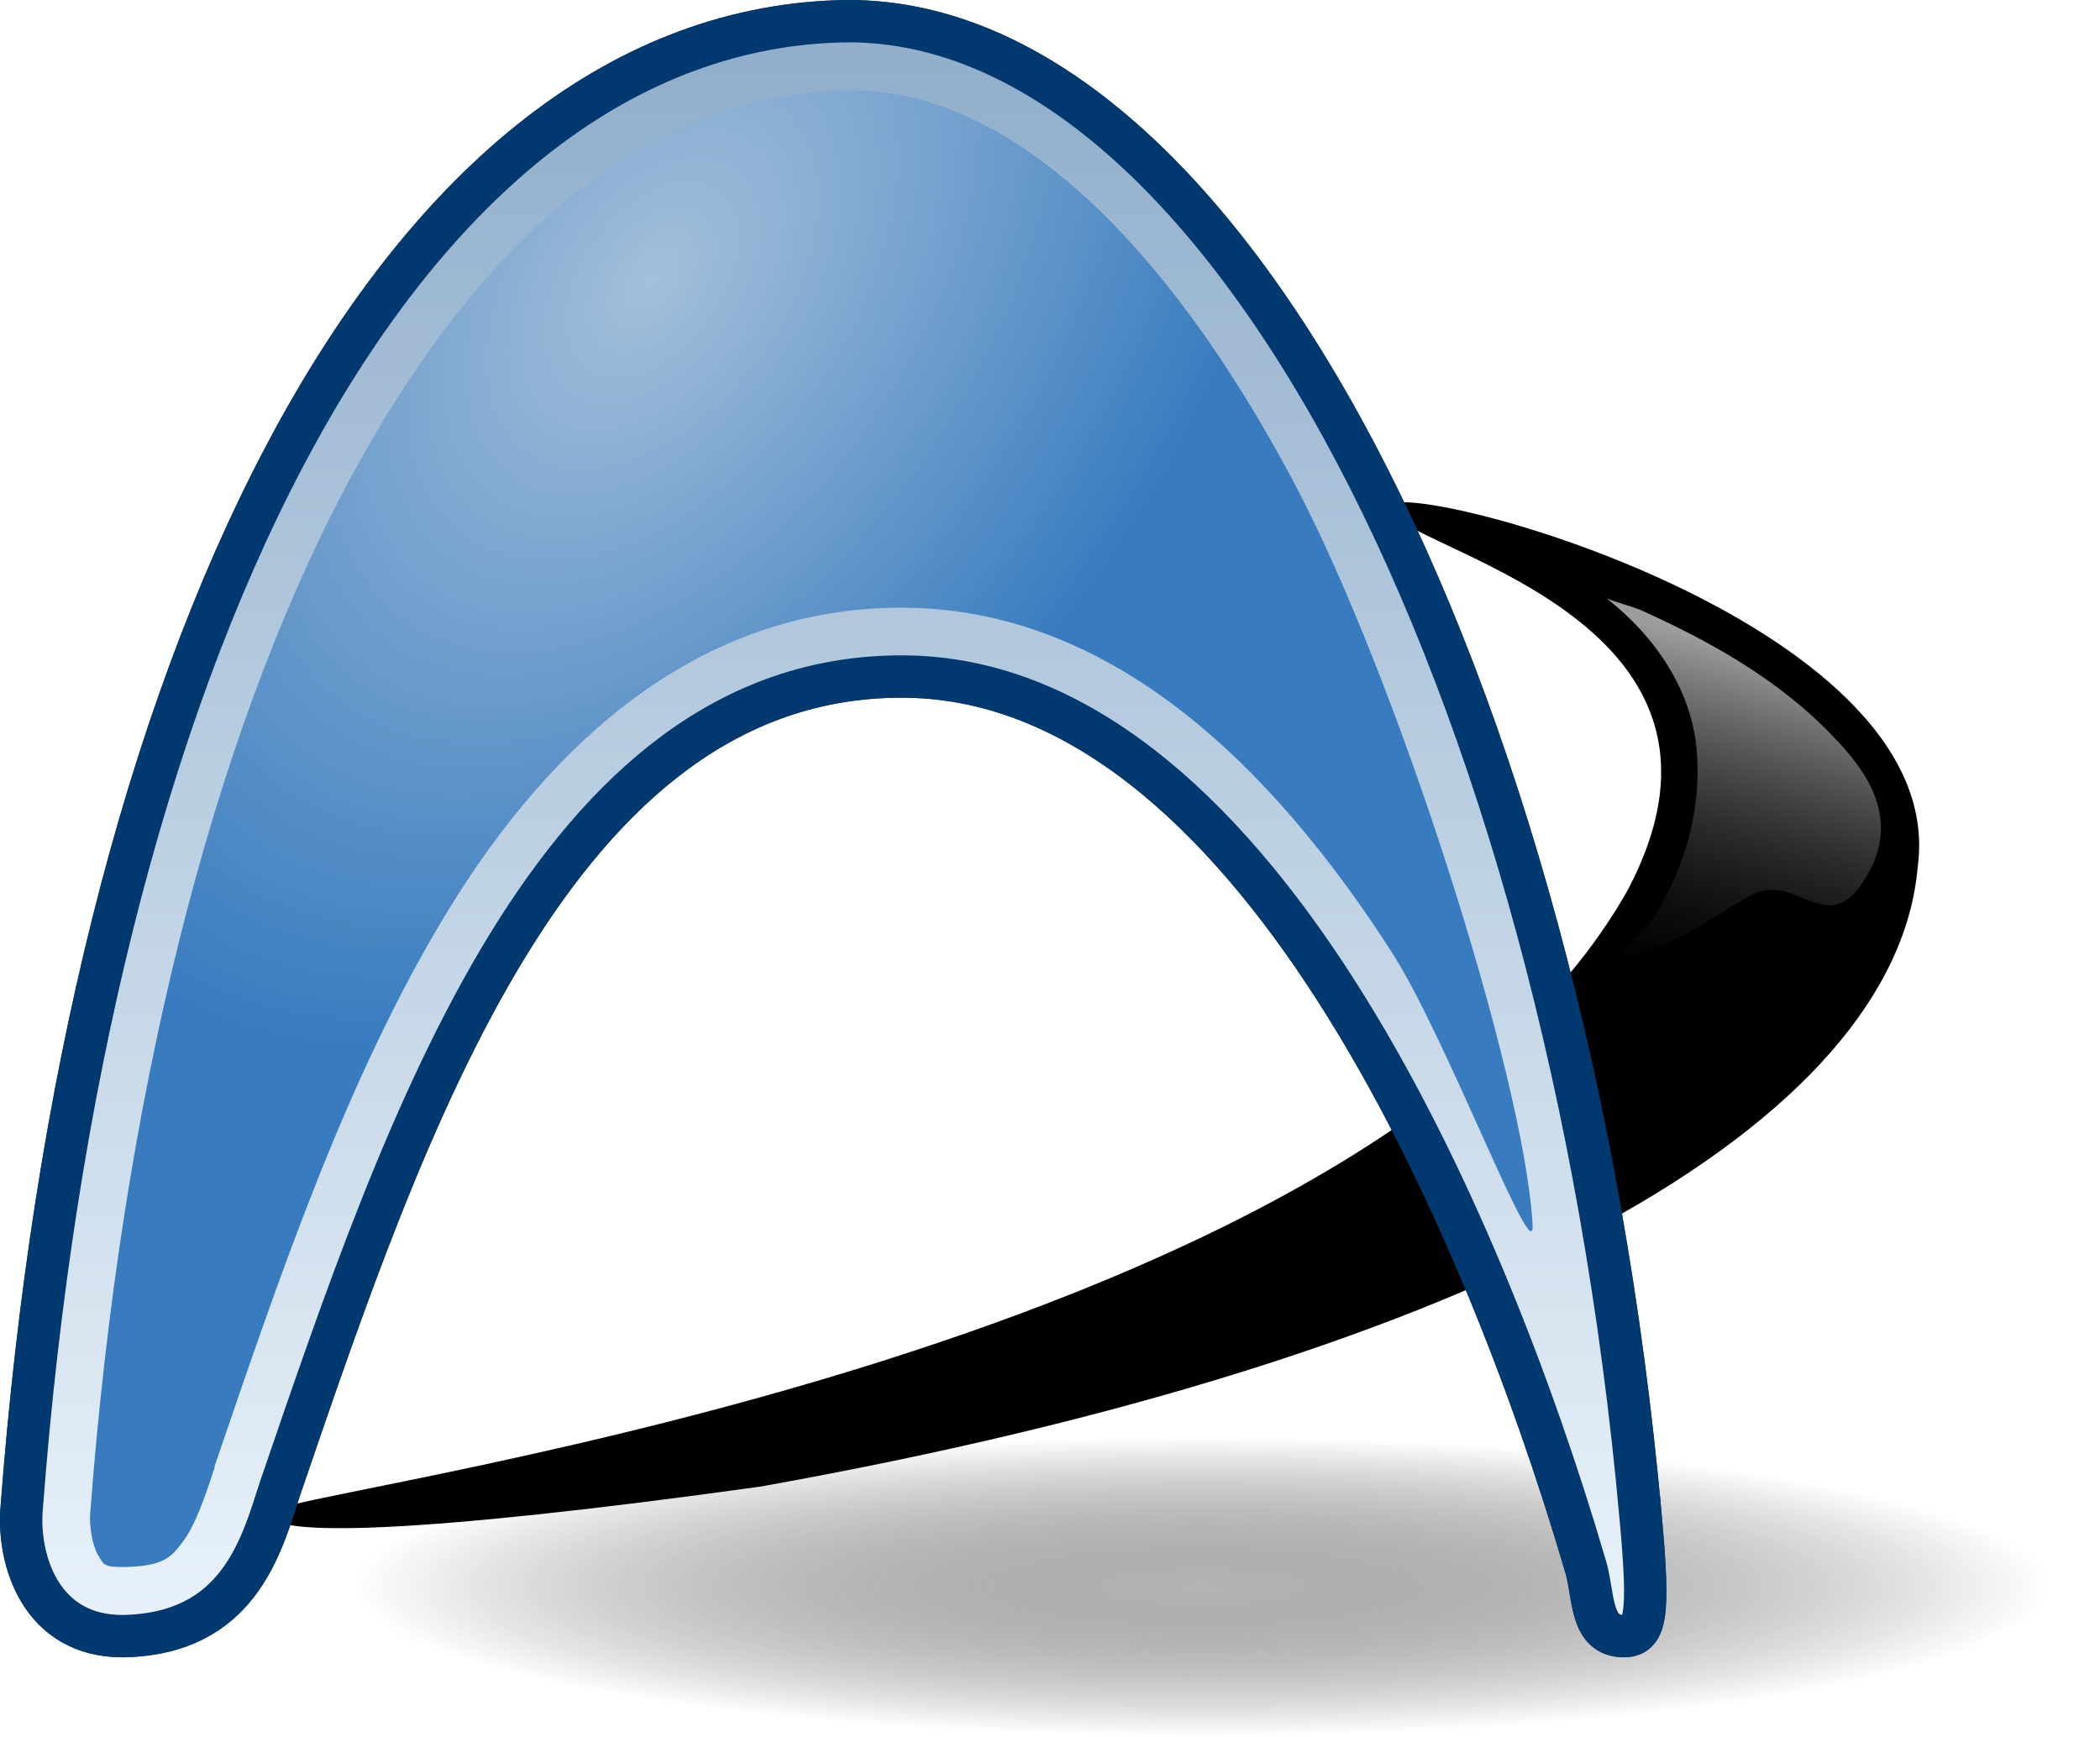
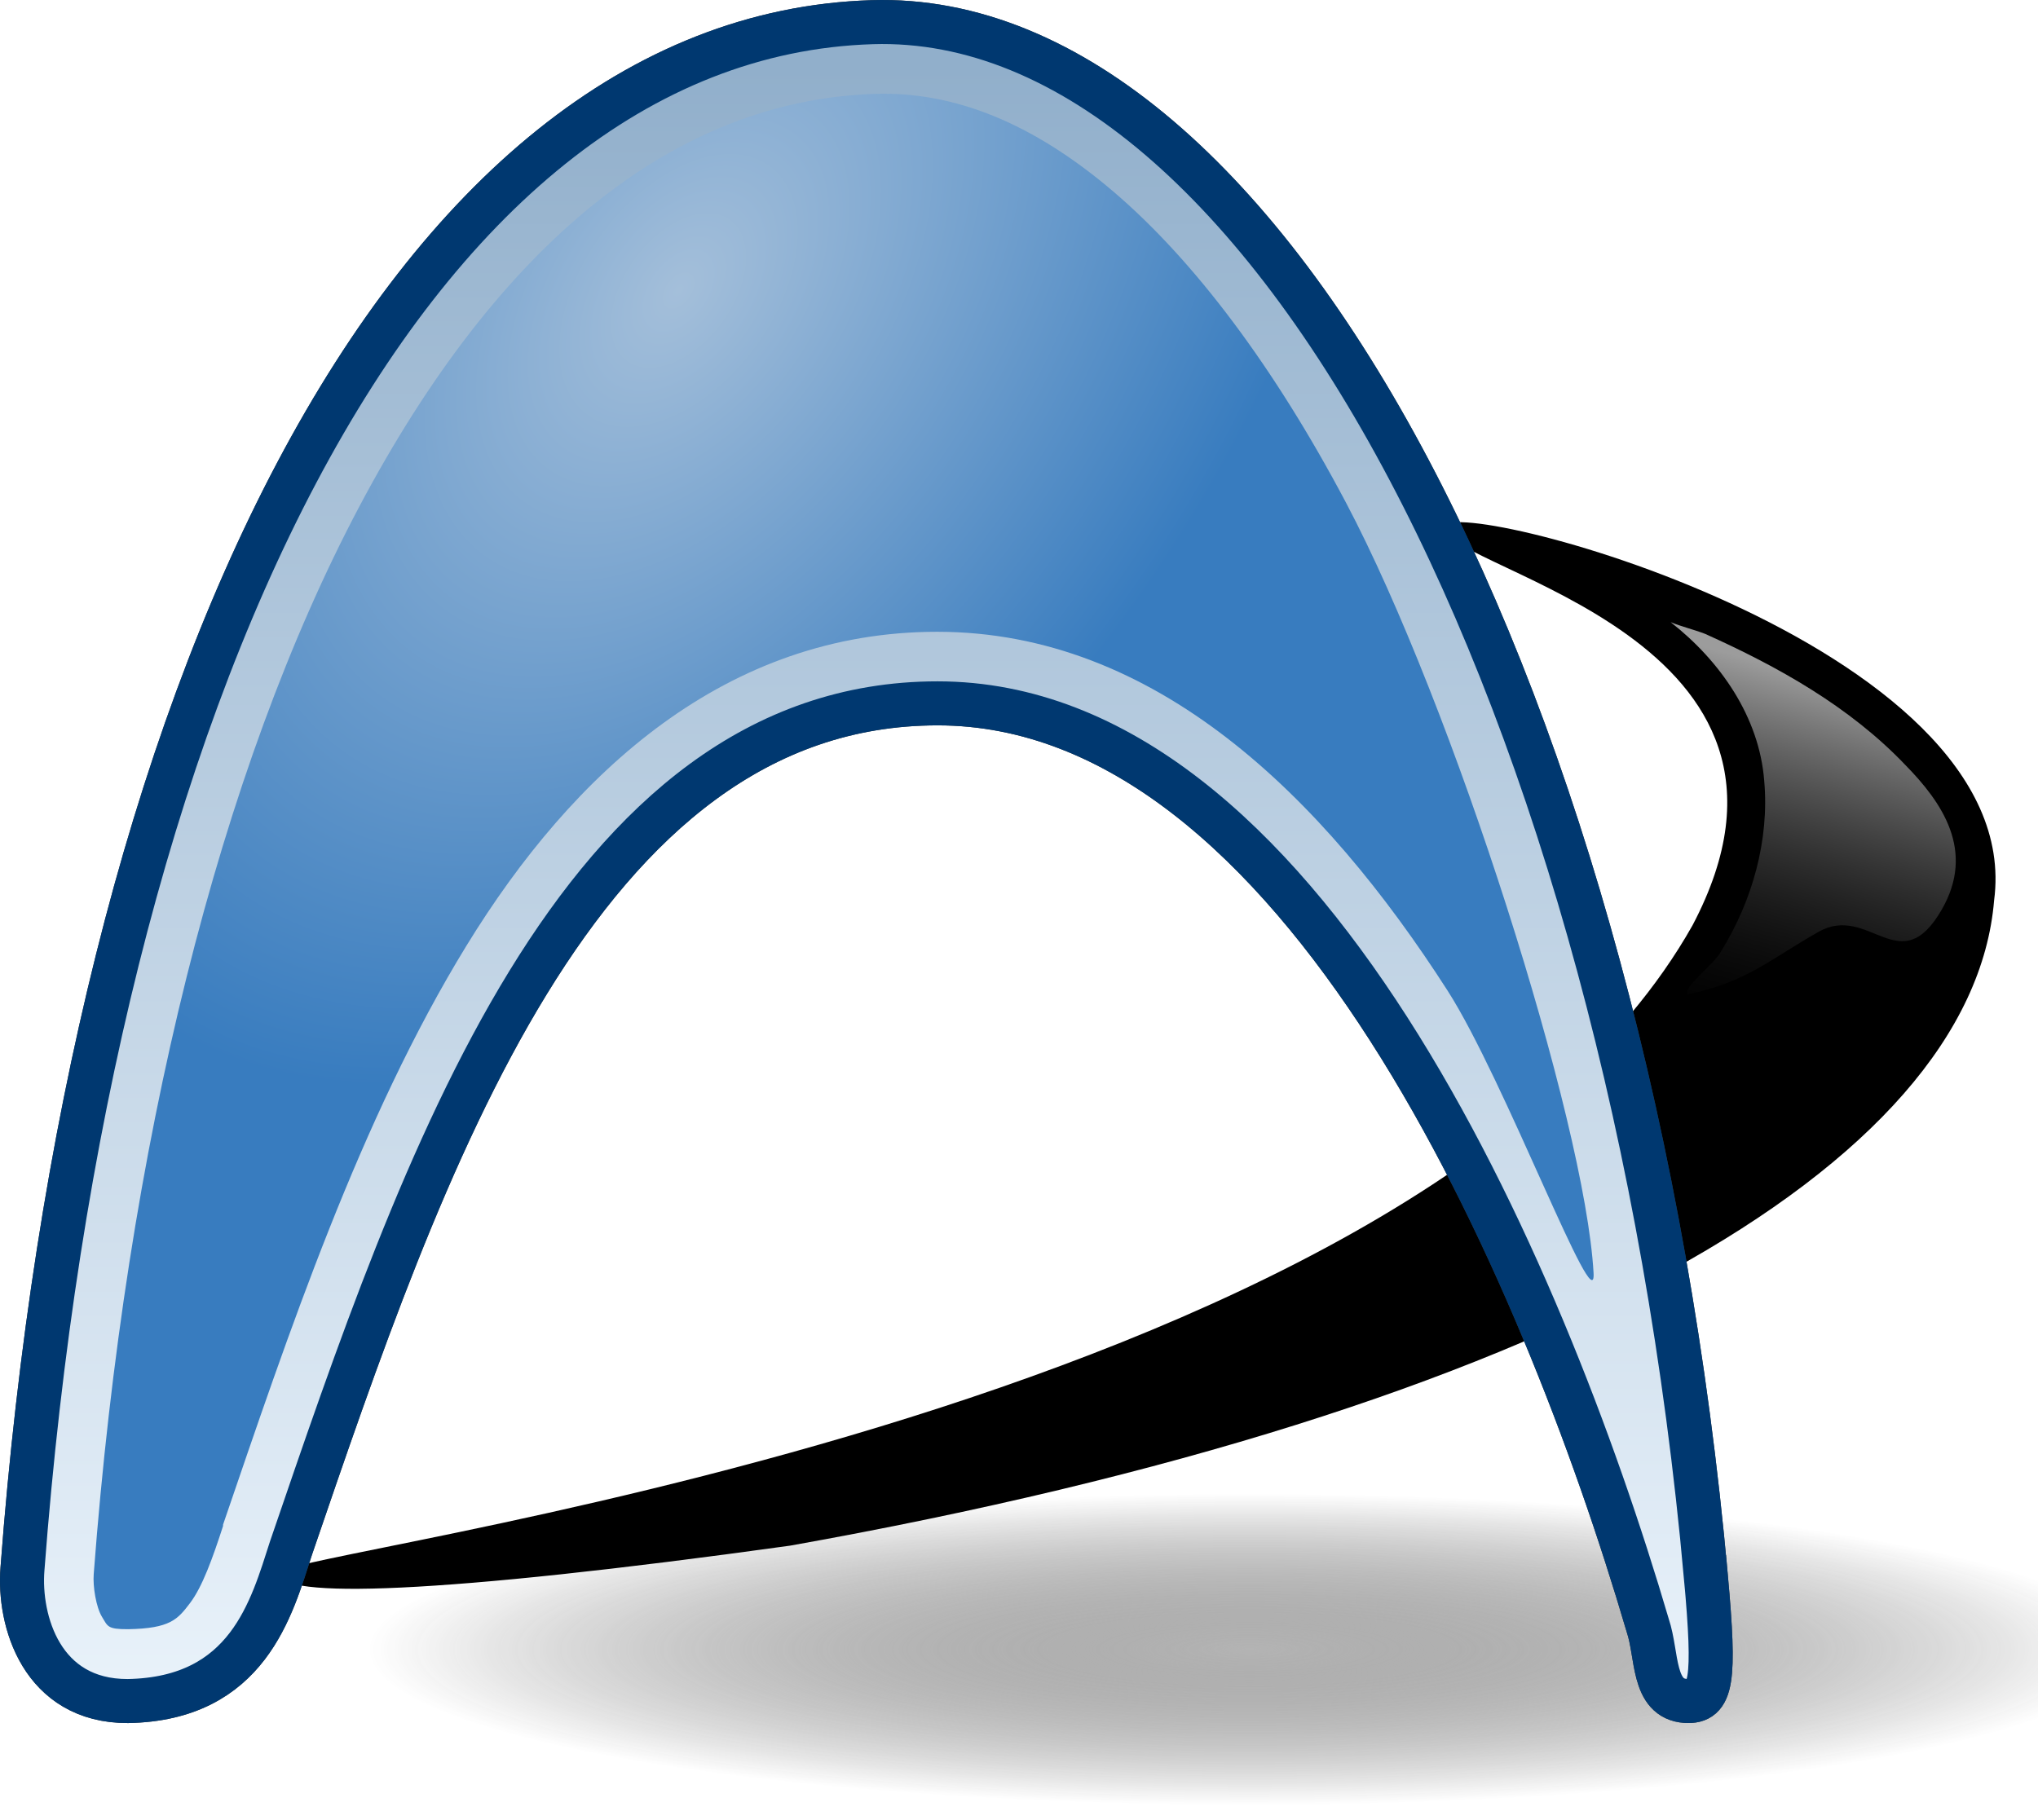
- <svg xmlns="http://www.w3.org/2000/svg" xmlns:xlink="http://www.w3.org/1999/xlink" version="1.1" width="300" height="248.042" id="svg1374">
+ <svg xmlns="http://www.w3.org/2000/svg" xmlns:xlink="http://www.w3.org/1999/xlink" version="1.1" viewBox="0 0 280 250" id="svg1374">
  <defs id="defs1376">
    <linearGradient id="linearGradient21348">
      <stop id="stop21350" style="stop-color:#edd400;stop-opacity:1" offset="0" />
      <stop id="stop21352" style="stop-color:#baa600;stop-opacity:1" offset="1" />
    </linearGradient>
    <linearGradient id="linearGradient21338">
      <stop id="stop21340" style="stop-color:#baa400;stop-opacity:1" offset="0" />
      <stop id="stop21346" style="stop-color:#baa600;stop-opacity:1" offset="0.5" />
      <stop id="stop21342" style="stop-color:#604e00;stop-opacity:1" offset="0.5" />
      <stop id="stop21344" style="stop-color:#604e00;stop-opacity:1" offset="1" />
    </linearGradient>
    <linearGradient id="linearGradient21320">
      <stop id="stop21322" style="stop-color:#edd400;stop-opacity:1" offset="0" />
      <stop id="stop21326" style="stop-color:#604e00;stop-opacity:1" offset="0.584" />
      <stop id="stop21324" style="stop-color:#604e00;stop-opacity:1" offset="1" />
    </linearGradient>
    <linearGradient id="linearGradient16135">
      <stop id="stop16137" style="stop-color:#edd400;stop-opacity:1" offset="0" />
      <stop id="stop16139" style="stop-color:#c4a000;stop-opacity:1" offset="1" />
    </linearGradient>
    <linearGradient id="linearGradient8716">
      <stop id="stop8718" style="stop-color:#a4bfda;stop-opacity:1" offset="0" />
      <stop id="stop8720" style="stop-color:#387cbf;stop-opacity:1" offset="1" />
    </linearGradient>
    <linearGradient id="linearGradient639">
      <stop id="stop640" style="stop-color:#000000;stop-opacity:1" offset="0" />
      <stop id="stop641" style="stop-color:#8e8e8e;stop-opacity:1" offset="1" />
    </linearGradient>
    <linearGradient id="linearGradient2882">
      <stop id="stop2884" style="stop-color:#f2f9ff;stop-opacity:1" offset="0" />
      <stop id="stop2886" style="stop-color:#91afcb;stop-opacity:1" offset="1" />
    </linearGradient>
    <linearGradient id="linearGradient5721">
      <stop id="stop5723" style="stop-color:#9c9c9c;stop-opacity:1" offset="0" />
      <stop id="stop5725" style="stop-color:#000000;stop-opacity:0" offset="1" />
    </linearGradient>
    <radialGradient cx="18.385" cy="40.575" r="21.213" fx="18.385" fy="40.575" id="radialGradient5727" xlink:href="#linearGradient5721" gradientUnits="userSpaceOnUse" gradientTransform="matrix(0.943831,0,0,0.166667,1.032663,33.81282)" />
    <linearGradient x1="21" y1="46.714" x2="21" y2="5.953" id="linearGradient7976" xlink:href="#linearGradient2882" gradientUnits="userSpaceOnUse" gradientTransform="matrix(6.049587,0,0,6.049587,-6.767295,-229.4123)" />
    <radialGradient cx="16.38" cy="17.797" r="17.033" fx="16.38" fy="17.797" id="radialGradient8714" xlink:href="#linearGradient8716" gradientUnits="userSpaceOnUse" gradientTransform="matrix(-4.28975,5.839436,-3.609758,-2.6518,229.0614,-211.1192)" />
    <linearGradient x1="43.25" y1="20" x2="40.875" y2="28.625" id="linearGradient11647" xlink:href="#linearGradient5721" gradientUnits="userSpaceOnUse" gradientTransform="matrix(6.049587,0,0,6.049587,-6.767295,-229.4123)" />
    <linearGradient x1="7.94" y1="-5.11" x2="9.249" y2="4.773" id="linearGradient19853" xlink:href="#linearGradient21348" gradientUnits="userSpaceOnUse" gradientTransform="matrix(0.791154,-0.487172,0.327682,1.176225,16.97405,35.22976)" />
    <linearGradient x1="11.442" y1="-0.98" x2="13.599" y2="-1.084" id="linearGradient22817" xlink:href="#linearGradient21348" gradientUnits="userSpaceOnUse" gradientTransform="matrix(0.05655608,-0.797121,1.172062,0.350025,16.04368,50.1682)" />
  </defs>
  <g transform="translate(-1.340168,202.6102)" id="layer1">
    <path d="m 39.598,40.575 a 21.213,3.536 0 1 1 -42.426,0 21.213,3.536 0 1 1 42.426,0 z" transform="matrix(6.049587,0,0,6.049587,61.78874,-221.4209)" id="path4993" style="opacity:0.758;fill:url(#radialGradient5727);fill-opacity:1;fill-rule:evenodd;stroke:none" />
    <path d="m 199.675,-130.059 c -0.805,-5.217 80.324,15.61 75.635,51.175 C 272.294,-42.527 214.443,-8.854 109.886,9.787 61.22,16.547 39.642,17.111 39.615,13.571 39.159,10.457 195.448,-7.28 233.869,-75.444 254.725,-114.978 200.585,-124.159 199.675,-130.059 z" id="path632" style="font-size:12px;fill:#000000;fill-opacity:1;fill-rule:evenodd;stroke:none" />
    <path d="m 235.718,14.109 c 1.286,14.283 0.829,17.238 -2.759,17.017 -4.654,-0.301 -3.868,-6.32 -5.235,-10.366 -14.589,-49.58 -47.758,-126.718 -97.568,-126.718 -49.527,0 -70.877,63.59 -88.838,116.078 -2.657,8.203 -5.899,20.729 -22.42,21.02 C 7.068,31.172 3.856,20.127 4.428,12.978 13.494,-107.28 56.917,-197.575 121.169,-199.563 c 54.612,-1.691 103.806,94.34 114.548,213.672 z" id="path630" style="font-size:12px;fill:#dadada;fill-opacity:1;fill-rule:evenodd;stroke:#383838;stroke-width:6.05;stroke-opacity:1" />
    <path d="m 235.718,14.109 c 1.286,14.283 0.829,17.238 -2.759,17.017 -4.654,-0.301 -3.868,-6.32 -5.235,-10.366 -14.589,-49.58 -47.758,-126.718 -97.568,-126.718 -49.527,0 -70.877,63.59 -88.838,116.078 -2.657,8.203 -5.899,20.729 -22.42,21.02 C 7.068,31.172 3.856,20.127 4.428,12.978 13.494,-107.28 56.917,-197.575 121.169,-199.563 c 54.612,-1.691 103.806,94.34 114.548,213.672 z" id="path5053" style="font-size:12px;fill:url(#linearGradient7976);fill-opacity:1;fill-rule:evenodd;stroke:#003870;stroke-width:6.05;stroke-opacity:1" />
    <path d="m 121.597,-189.712 c -27.618,0.855 -51.778,20.625 -70.894,56.715 -19.115,36.089 -32.028,87.561 -36.487,146.702 -0.135,1.684 0.329,4.544 1.134,5.861 0.806,1.317 0.722,1.709 3.592,1.701 5.806,-0.102 6.814,-1.363 8.507,-3.592 1.694,-2.229 3.107,-6.171 4.537,-10.587 -6.09e-4,-0.063 -6.09e-4,-0.126 0,-0.189 8.973,-26.223 18.805,-55.697 33.462,-79.59 14.657,-23.892 35.703,-43.103 64.655,-43.103 29.954,0 52.979,22.593 70.137,49.342 7.78,12.128 20.443,45.938 20.039,38.755 -1.172,-20.866 -19.298,-78.02 -34.029,-105.868 -9.82,-18.565 -20.797,-33.216 -31.949,-42.725 -11.152,-9.51 -21.961,-13.755 -32.706,-13.423 z" id="path5786" style="font-size:12px;fill:url(#radialGradient8714);fill-opacity:1;fill-rule:evenodd;stroke:none" />
    <path d="m 230.868,-117.117 c 6.792,5.316 12.181,13.016 12.858,21.804 0.72,8.151 -1.637,16.481 -5.898,23.383 -1.028,1.967 -5.376,4.963 -4.604,5.954 8.086,-1.669 11.168,-4.733 17.949,-8.577 6.983,-3.958 11.195,6.894 16.937,-3.053 4.681,-8.107 0.026,-14.769 -5.025,-19.914 -7.638,-8.007 -17.498,-13.509 -27.506,-17.998 -1.551,-0.591 -3.174,-0.972 -4.712,-1.599 z" id="path9450" style="font-size:12px;fill:url(#linearGradient11647);fill-opacity:1;fill-rule:evenodd;stroke:none" />
  </g>
</svg>
